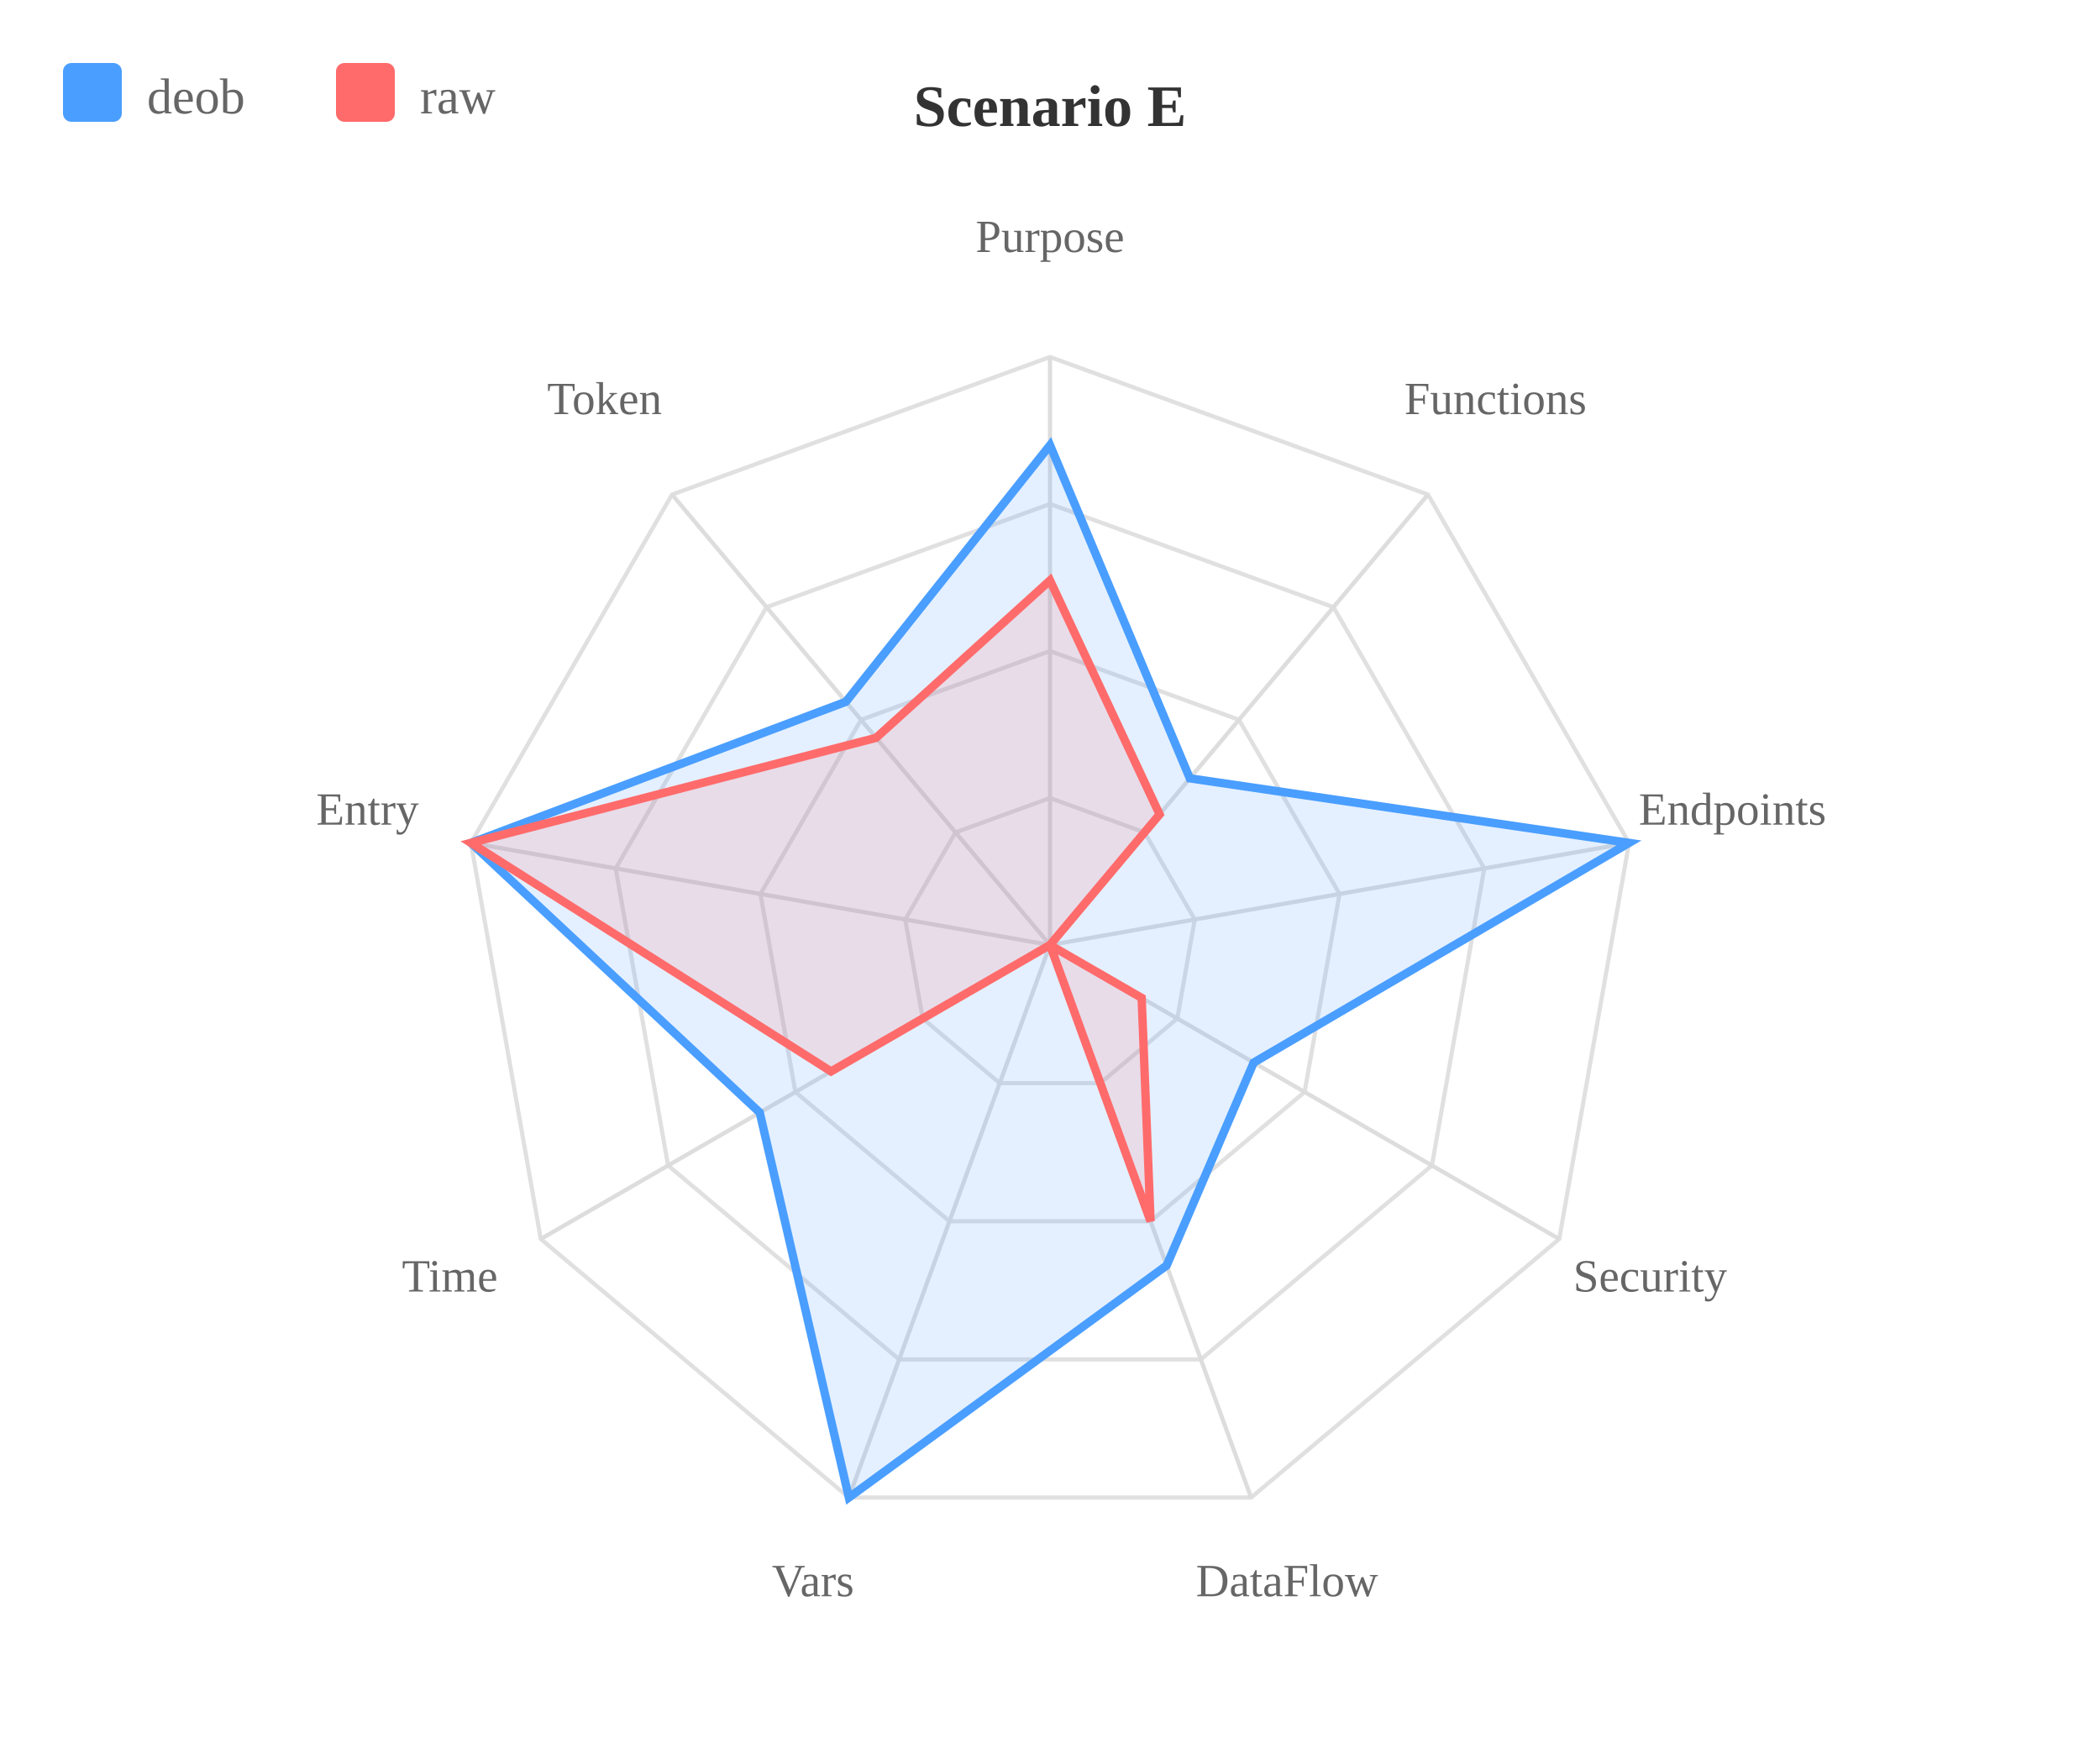
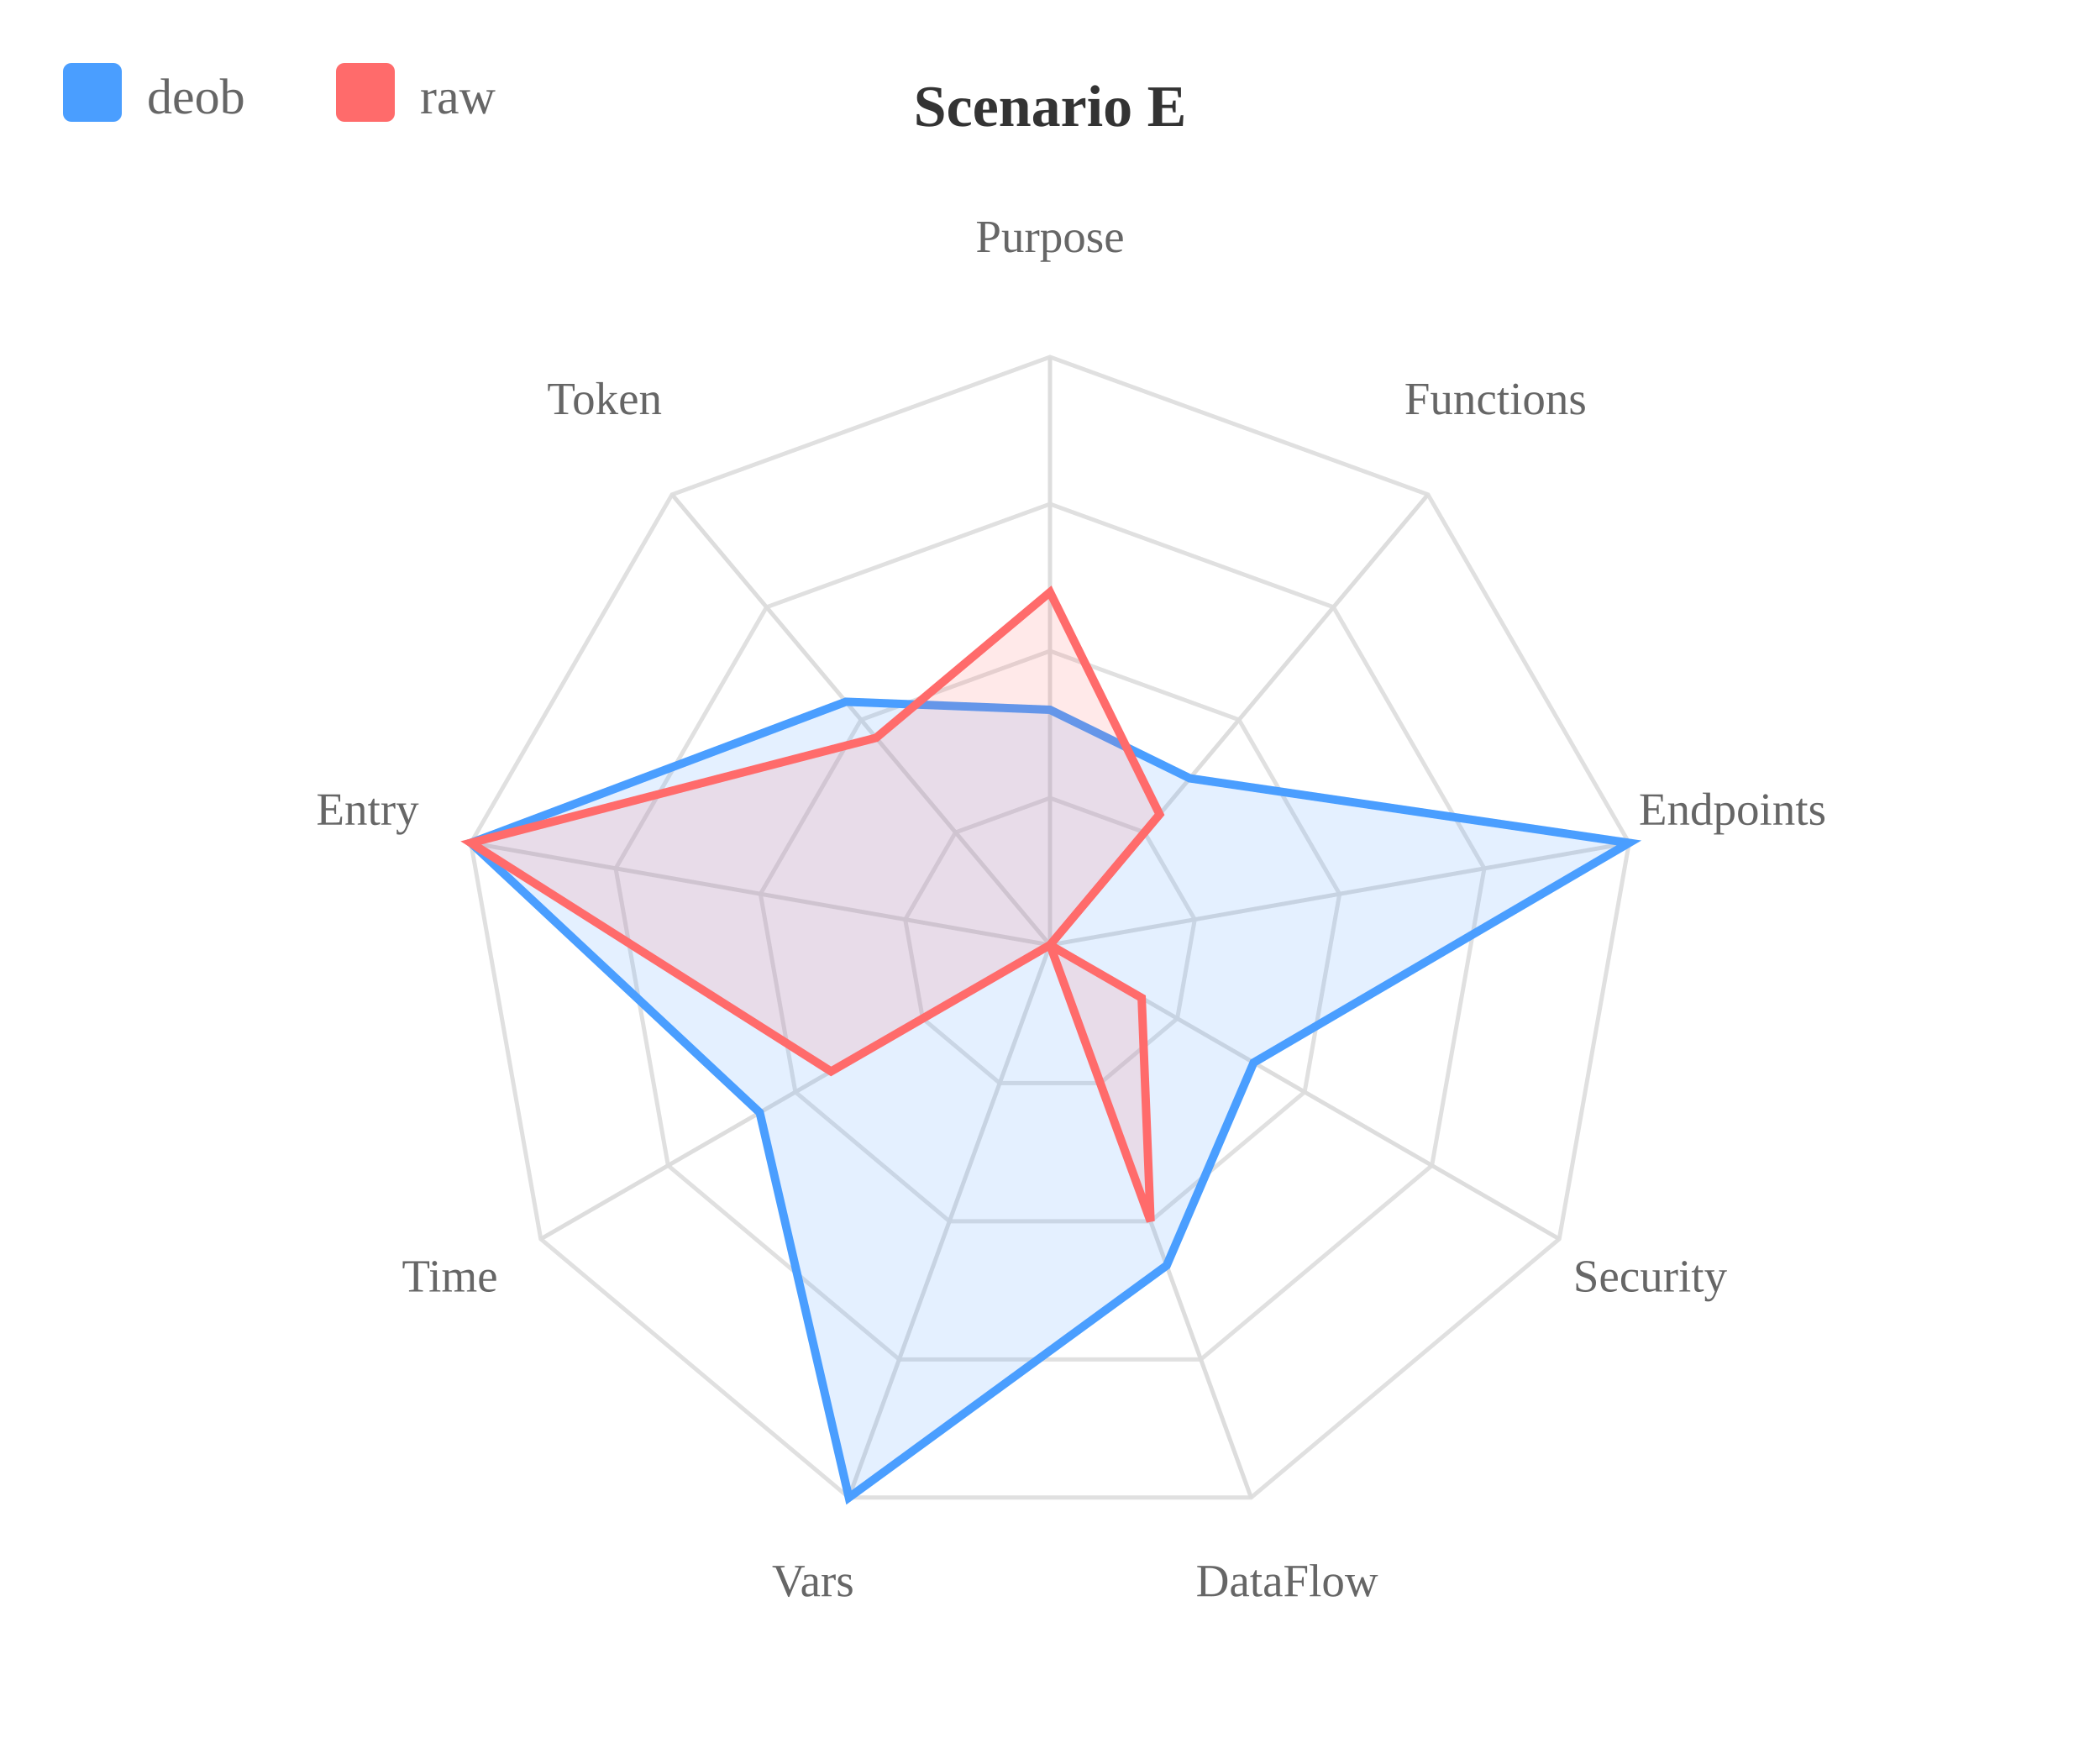
<svg xmlns="http://www.w3.org/2000/svg" width="500" height="420" viewBox="0 0 500 420">
  <text x="250" y="30" text-anchor="middle" font-size="14" font-weight="bold" fill="#333">Scenario E</text>
  <polygon points="250,190 272.498,198.188 284.468,218.922 280.311,242.5 261.971,257.889 238.029,257.889 219.689,242.5 215.532,218.922 227.502,198.188 " fill="none" stroke="#e0e0e0" stroke-width="1" />
  <polygon points="250,155 294.995,171.377 318.937,212.845 310.622,260 273.941,290.778 226.059,290.778 189.378,260 181.063,212.845 205.005,171.377 " fill="none" stroke="#e0e0e0" stroke-width="1" />
  <polygon points="250,120 317.493,144.565 353.405,206.767 340.933,277.5 285.912,323.668 214.088,323.668 159.067,277.5 146.595,206.767 182.507,144.565 " fill="none" stroke="#e0e0e0" stroke-width="1" />
  <polygon points="250,85 339.99,117.754 387.873,200.689 371.244,295 297.883,356.557 202.117,356.557 128.756,295 112.127,200.689 160.01,117.754 " fill="none" stroke="#e0e0e0" stroke-width="1" />
  <line x1="250" y1="225" x2="250" y2="85" stroke="#ddd" />
  <text x="250" y="60" text-anchor="middle" font-size="11" fill="#666">Purpose</text>
  <line x1="250" y1="225" x2="339.99" y2="117.754" stroke="#ddd" />
  <text x="356.06" y="98.603" text-anchor="middle" font-size="11" fill="#666">Functions</text>
  <line x1="250" y1="225" x2="387.873" y2="200.689" stroke="#ddd" />
  <text x="412.493" y="196.348" text-anchor="middle" font-size="11" fill="#666">Endpoints</text>
  <line x1="250" y1="225" x2="371.244" y2="295" stroke="#ddd" />
  <text x="392.894" y="307.5" text-anchor="middle" font-size="11" fill="#666">Security</text>
  <line x1="250" y1="225" x2="297.883" y2="356.557" stroke="#ddd" />
  <text x="306.433" y="380.049" text-anchor="middle" font-size="11" fill="#666">DataFlow</text>
  <line x1="250" y1="225" x2="202.117" y2="356.557" stroke="#ddd" />
  <text x="193.567" y="380.049" text-anchor="middle" font-size="11" fill="#666">Vars</text>
  <line x1="250" y1="225" x2="128.756" y2="295" stroke="#ddd" />
  <text x="107.106" y="307.5" text-anchor="middle" font-size="11" fill="#666">Time</text>
  <line x1="250" y1="225" x2="112.127" y2="200.689" stroke="#ddd" />
  <text x="87.507" y="196.348" text-anchor="middle" font-size="11" fill="#666">Entry</text>
  <line x1="250" y1="225" x2="160.01" y2="117.754" stroke="#ddd" />
  <text x="143.94" y="98.603" text-anchor="middle" font-size="11" fill="#666">Token</text>
-   <polygon points="250,106 283.296,185.319 387.873,200.689 298.497,253 277.772,301.303 202.117,356.557 180.891,264.9 112.127,200.689 201.405,167.087 " fill="#4a9eff" fill-opacity="0.15" stroke="#4a9eff" stroke-width="2" />
-   <polygon points="250,138.2 276.097,193.899 250,225 271.824,237.6 273.941,290.778 250,225 197.865,255.1 112.127,200.689 208.604,175.667 " fill="#ff6b6b" fill-opacity="0.15" stroke="#ff6b6b" stroke-width="2" />
+   <polygon points="250,169 283.296,185.319 387.873,200.689 298.497,253 277.772,301.303 202.117,356.557 180.891,264.9 112.127,200.689 201.405,167.087 " fill="#4a9eff" fill-opacity="0.15" stroke="#4a9eff" stroke-width="2" />
+   <polygon points="250,141 276.097,193.899 250,225 271.824,237.6 273.941,290.778 250,225 197.865,255.1 112.127,200.689 208.604,175.667 " fill="#ff6b6b" fill-opacity="0.15" stroke="#ff6b6b" stroke-width="2" />
  <rect x="15" y="15" width="14" height="14" fill="#4a9eff" rx="2" />
  <text x="35" y="27" font-size="12" fill="#666">deob</text>
  <rect x="80" y="15" width="14" height="14" fill="#ff6b6b" rx="2" />
  <text x="100" y="27" font-size="12" fill="#666">raw</text>
</svg>
